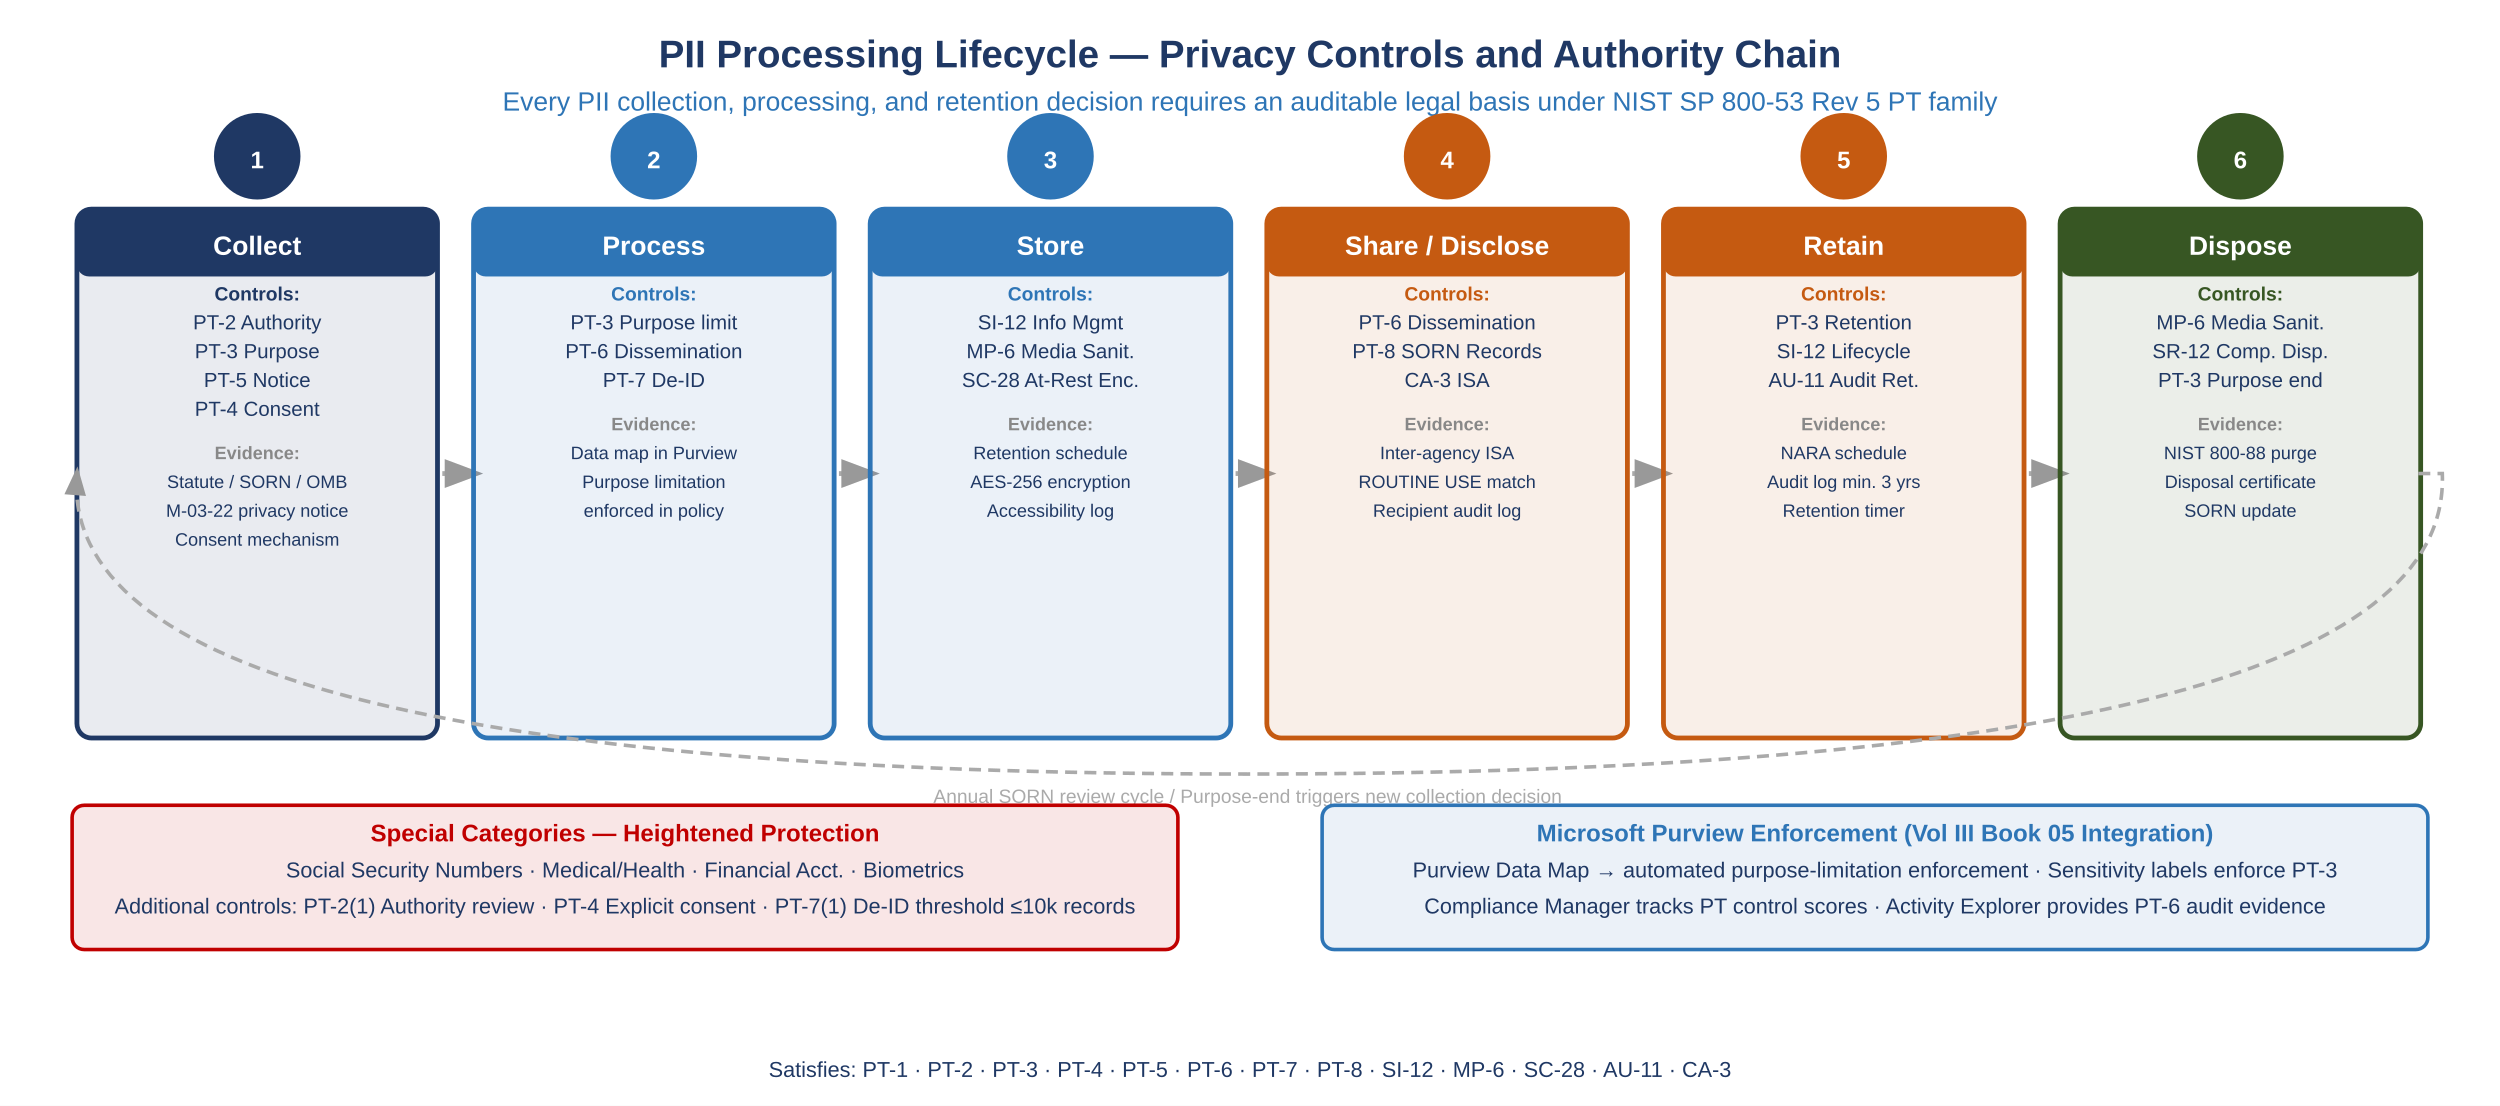
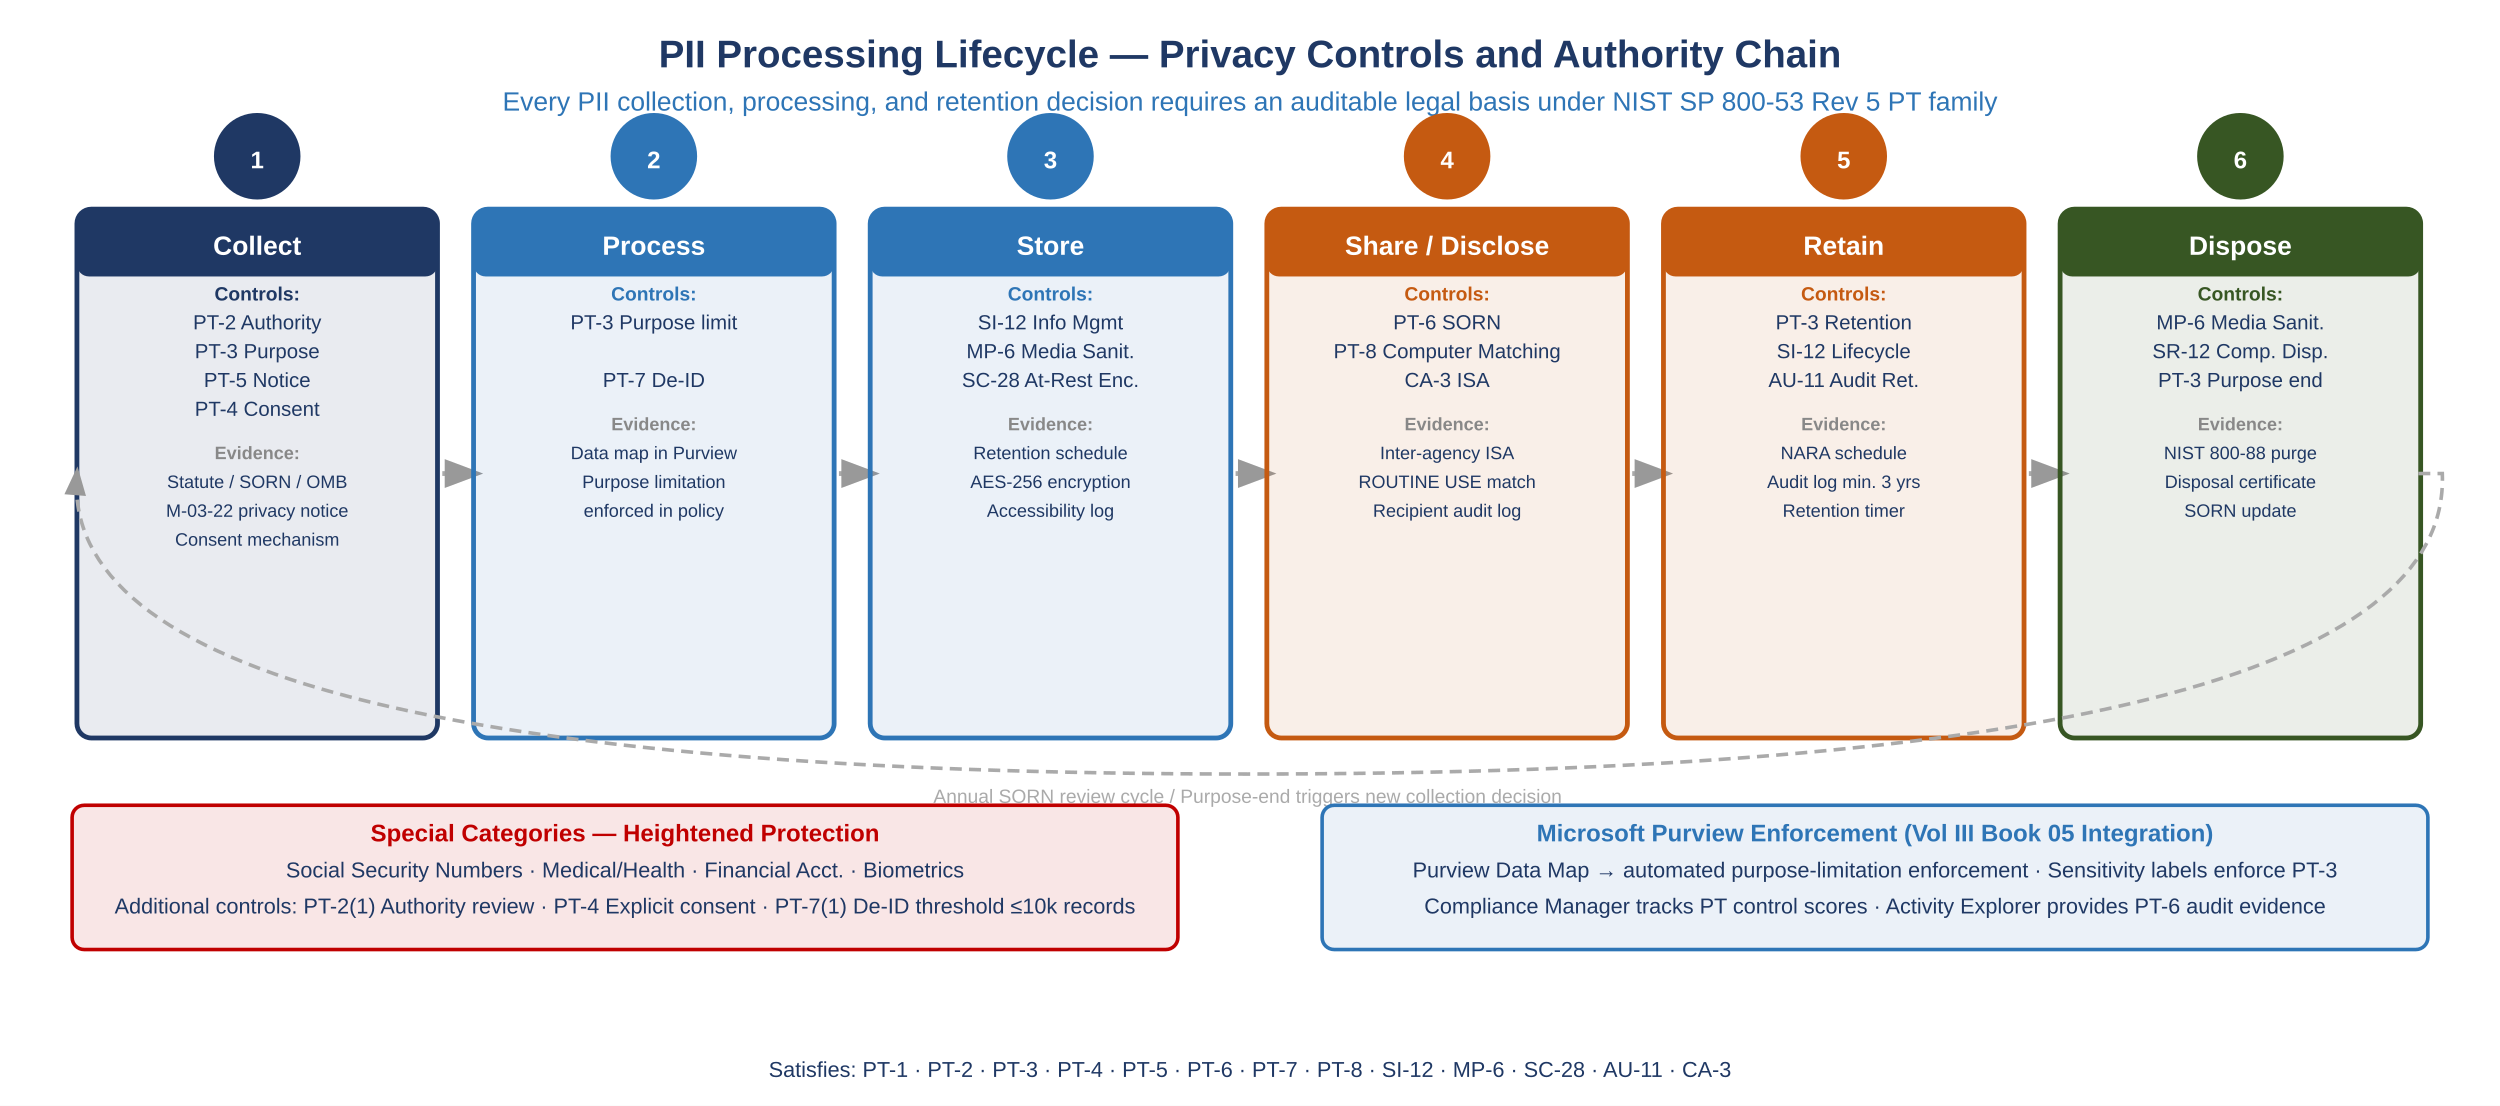
<svg xmlns="http://www.w3.org/2000/svg" viewBox="0 0 1040 460" style="font-family:Arial,sans-serif;background:#FFFFFF;">
  <rect width="1040" height="460" fill="#FFFFFF" />
  <defs>
    <marker id="arw" markerWidth="8" markerHeight="8" refX="6" refY="3" orient="auto">
      <path d="M0,0 L0,6 L8,3 z" fill="#999" />
    </marker>
    <marker id="arwb" markerWidth="8" markerHeight="8" refX="6" refY="3" orient="auto">
      <path d="M0,0 L0,6 L8,3 z" fill="#2E75B6" />
    </marker>
    <marker id="arww" markerWidth="8" markerHeight="8" refX="6" refY="3" orient="auto">
      <path d="M0,0 L0,6 L8,3 z" fill="#fff" />
    </marker>
  </defs>
  <text x="520" y="28" text-anchor="middle" font-size="16" font-weight="bold" fill="#1F3864">PII Processing Lifecycle — Privacy Controls and Authority Chain</text>
  <text x="520" y="46" text-anchor="middle" font-size="11" fill="#2E75B6">Every PII collection, processing, and retention decision requires an auditable legal basis under NIST SP 800-53 Rev 5 PT family</text>
  <circle cx="107" cy="65" r="18" fill="#1F3864" />
  <text x="107" y="70" text-anchor="middle" font-size="10" font-weight="bold" fill="#fff">1</text>
  <rect x="32" y="87" width="150" height="220" rx="6" fill="#1F3864" opacity="0.1" />
  <rect x="32" y="87" width="150" height="220" rx="6" fill="none" stroke="#1F3864" stroke-width="2" />
  <rect x="32" y="87" width="150" height="28" rx="5" fill="#1F3864" />
  <text x="107" y="106" text-anchor="middle" font-size="11" font-weight="bold" fill="#fff">Collect</text>
  <text x="107" y="125" text-anchor="middle" font-size="8" font-weight="bold" fill="#1F3864">Controls:</text>
  <text x="107" y="137" text-anchor="middle" font-size="8.5" fill="#1F3864">PT-2 Authority</text>
  <text x="107" y="149" text-anchor="middle" font-size="8.5" fill="#1F3864">PT-3 Purpose</text>
  <text x="107" y="161" text-anchor="middle" font-size="8.5" fill="#1F3864">PT-5 Notice</text>
  <text x="107" y="173" text-anchor="middle" font-size="8.5" fill="#1F3864">PT-4 Consent</text>
  <text x="107" y="191" text-anchor="middle" font-size="7.5" font-weight="bold" fill="#888">Evidence:</text>
  <text x="107" y="203" text-anchor="middle" font-size="7.5" fill="#1F3864">Statute / SORN / OMB</text>
  <text x="107" y="215" text-anchor="middle" font-size="7.5" fill="#1F3864">M-03-22 privacy notice</text>
  <text x="107" y="227" text-anchor="middle" font-size="7.5" fill="#1F3864">Consent mechanism</text>
  <line x1="184" y1="197" x2="197" y2="197" stroke="#aaa" stroke-width="2" marker-end="url(#arw)" />
  <circle cx="272" cy="65" r="18" fill="#2E75B6" />
  <text x="272" y="70" text-anchor="middle" font-size="10" font-weight="bold" fill="#fff">2</text>
  <rect x="197" y="87" width="150" height="220" rx="6" fill="#2E75B6" opacity="0.1" />
  <rect x="197" y="87" width="150" height="220" rx="6" fill="none" stroke="#2E75B6" stroke-width="2" />
  <rect x="197" y="87" width="150" height="28" rx="5" fill="#2E75B6" />
  <text x="272" y="106" text-anchor="middle" font-size="11" font-weight="bold" fill="#fff">Process</text>
  <text x="272" y="125" text-anchor="middle" font-size="8" font-weight="bold" fill="#2E75B6">Controls:</text>
  <text x="272" y="137" text-anchor="middle" font-size="8.5" fill="#1F3864">PT-3 Purpose limit</text>
-   <text x="272" y="149" text-anchor="middle" font-size="8.5" fill="#1F3864">PT-6 Dissemination</text>
  <text x="272" y="161" text-anchor="middle" font-size="8.5" fill="#1F3864">PT-7 De-ID</text>
  <text x="272" y="179" text-anchor="middle" font-size="7.5" font-weight="bold" fill="#888">Evidence:</text>
  <text x="272" y="191" text-anchor="middle" font-size="7.5" fill="#1F3864">Data map in Purview</text>
  <text x="272" y="203" text-anchor="middle" font-size="7.5" fill="#1F3864">Purpose limitation</text>
  <text x="272" y="215" text-anchor="middle" font-size="7.5" fill="#1F3864">enforced in policy</text>
  <line x1="349" y1="197" x2="362" y2="197" stroke="#aaa" stroke-width="2" marker-end="url(#arw)" />
  <circle cx="437" cy="65" r="18" fill="#2E75B6" />
  <text x="437" y="70" text-anchor="middle" font-size="10" font-weight="bold" fill="#fff">3</text>
  <rect x="362" y="87" width="150" height="220" rx="6" fill="#2E75B6" opacity="0.1" />
  <rect x="362" y="87" width="150" height="220" rx="6" fill="none" stroke="#2E75B6" stroke-width="2" />
  <rect x="362" y="87" width="150" height="28" rx="5" fill="#2E75B6" />
  <text x="437" y="106" text-anchor="middle" font-size="11" font-weight="bold" fill="#fff">Store</text>
  <text x="437" y="125" text-anchor="middle" font-size="8" font-weight="bold" fill="#2E75B6">Controls:</text>
  <text x="437" y="137" text-anchor="middle" font-size="8.5" fill="#1F3864">SI-12 Info Mgmt</text>
  <text x="437" y="149" text-anchor="middle" font-size="8.5" fill="#1F3864">MP-6 Media Sanit.</text>
  <text x="437" y="161" text-anchor="middle" font-size="8.5" fill="#1F3864">SC-28 At-Rest Enc.</text>
  <text x="437" y="179" text-anchor="middle" font-size="7.5" font-weight="bold" fill="#888">Evidence:</text>
  <text x="437" y="191" text-anchor="middle" font-size="7.5" fill="#1F3864">Retention schedule</text>
  <text x="437" y="203" text-anchor="middle" font-size="7.5" fill="#1F3864">AES-256 encryption</text>
  <text x="437" y="215" text-anchor="middle" font-size="7.5" fill="#1F3864">Accessibility log</text>
  <line x1="514" y1="197" x2="527" y2="197" stroke="#aaa" stroke-width="2" marker-end="url(#arw)" />
  <circle cx="602" cy="65" r="18" fill="#C55A11" />
  <text x="602" y="70" text-anchor="middle" font-size="10" font-weight="bold" fill="#fff">4</text>
  <rect x="527" y="87" width="150" height="220" rx="6" fill="#C55A11" opacity="0.1" />
  <rect x="527" y="87" width="150" height="220" rx="6" fill="none" stroke="#C55A11" stroke-width="2" />
  <rect x="527" y="87" width="150" height="28" rx="5" fill="#C55A11" />
  <text x="602" y="106" text-anchor="middle" font-size="11" font-weight="bold" fill="#fff">Share / Disclose</text>
  <text x="602" y="125" text-anchor="middle" font-size="8" font-weight="bold" fill="#C55A11">Controls:</text>
-   <text x="602" y="137" text-anchor="middle" font-size="8.5" fill="#1F3864">PT-6 Dissemination</text>
-   <text x="602" y="149" text-anchor="middle" font-size="8.5" fill="#1F3864">PT-8 SORN Records</text>
+   <text x="602" y="137" text-anchor="middle" font-size="8.5" fill="#1F3864">PT-6 SORN</text>
+   <text x="602" y="149" text-anchor="middle" font-size="8.5" fill="#1F3864">PT-8 Computer Matching</text>
  <text x="602" y="161" text-anchor="middle" font-size="8.5" fill="#1F3864">CA-3 ISA</text>
  <text x="602" y="179" text-anchor="middle" font-size="7.5" font-weight="bold" fill="#888">Evidence:</text>
  <text x="602" y="191" text-anchor="middle" font-size="7.5" fill="#1F3864">Inter-agency ISA</text>
  <text x="602" y="203" text-anchor="middle" font-size="7.5" fill="#1F3864">ROUTINE USE match</text>
  <text x="602" y="215" text-anchor="middle" font-size="7.5" fill="#1F3864">Recipient audit log</text>
  <line x1="679" y1="197" x2="692" y2="197" stroke="#aaa" stroke-width="2" marker-end="url(#arw)" />
  <circle cx="767" cy="65" r="18" fill="#C55A11" />
  <text x="767" y="70" text-anchor="middle" font-size="10" font-weight="bold" fill="#fff">5</text>
  <rect x="692" y="87" width="150" height="220" rx="6" fill="#C55A11" opacity="0.1" />
  <rect x="692" y="87" width="150" height="220" rx="6" fill="none" stroke="#C55A11" stroke-width="2" />
  <rect x="692" y="87" width="150" height="28" rx="5" fill="#C55A11" />
  <text x="767" y="106" text-anchor="middle" font-size="11" font-weight="bold" fill="#fff">Retain</text>
  <text x="767" y="125" text-anchor="middle" font-size="8" font-weight="bold" fill="#C55A11">Controls:</text>
  <text x="767" y="137" text-anchor="middle" font-size="8.5" fill="#1F3864">PT-3 Retention</text>
  <text x="767" y="149" text-anchor="middle" font-size="8.5" fill="#1F3864">SI-12 Lifecycle</text>
  <text x="767" y="161" text-anchor="middle" font-size="8.5" fill="#1F3864">AU-11 Audit Ret.</text>
  <text x="767" y="179" text-anchor="middle" font-size="7.5" font-weight="bold" fill="#888">Evidence:</text>
  <text x="767" y="191" text-anchor="middle" font-size="7.5" fill="#1F3864">NARA schedule</text>
  <text x="767" y="203" text-anchor="middle" font-size="7.5" fill="#1F3864">Audit log min. 3 yrs</text>
  <text x="767" y="215" text-anchor="middle" font-size="7.5" fill="#1F3864">Retention timer</text>
  <line x1="844" y1="197" x2="857" y2="197" stroke="#aaa" stroke-width="2" marker-end="url(#arw)" />
  <circle cx="932" cy="65" r="18" fill="#375623" />
  <text x="932" y="70" text-anchor="middle" font-size="10" font-weight="bold" fill="#fff">6</text>
  <rect x="857" y="87" width="150" height="220" rx="6" fill="#375623" opacity="0.1" />
  <rect x="857" y="87" width="150" height="220" rx="6" fill="none" stroke="#375623" stroke-width="2" />
  <rect x="857" y="87" width="150" height="28" rx="5" fill="#375623" />
  <text x="932" y="106" text-anchor="middle" font-size="11" font-weight="bold" fill="#fff">Dispose</text>
  <text x="932" y="125" text-anchor="middle" font-size="8" font-weight="bold" fill="#375623">Controls:</text>
  <text x="932" y="137" text-anchor="middle" font-size="8.5" fill="#1F3864">MP-6 Media Sanit.</text>
  <text x="932" y="149" text-anchor="middle" font-size="8.5" fill="#1F3864">SR-12 Comp. Disp.</text>
  <text x="932" y="161" text-anchor="middle" font-size="8.5" fill="#1F3864">PT-3 Purpose end</text>
  <text x="932" y="179" text-anchor="middle" font-size="7.5" font-weight="bold" fill="#888">Evidence:</text>
  <text x="932" y="191" text-anchor="middle" font-size="7.5" fill="#1F3864">NIST 800-88 purge</text>
  <text x="932" y="203" text-anchor="middle" font-size="7.5" fill="#1F3864">Disposal certificate</text>
  <text x="932" y="215" text-anchor="middle" font-size="7.5" fill="#1F3864">SORN update</text>
  <path d="M1006,197 L1016,197 Q1021,322 519,322 Q22,322 32,197" stroke="#aaa" stroke-width="1.5" fill="none" stroke-dasharray="5,3" marker-end="url(#arw)" />
  <text x="519" y="334" text-anchor="middle" font-size="8" fill="#aaa">Annual SORN review cycle / Purpose-end triggers new collection decision</text>
  <rect x="30" y="335" width="460" height="60" rx="5" fill="#C00000" opacity="0.1" />
  <rect x="30" y="335" width="460" height="60" rx="5" fill="none" stroke="#C00000" stroke-width="1.5" />
  <text x="260" y="350" text-anchor="middle" font-size="10" font-weight="bold" fill="#C00000">Special Categories — Heightened Protection</text>
  <text x="260" y="365" text-anchor="middle" font-size="9" fill="#1F3864">Social Security Numbers · Medical/Health · Financial Acct. · Biometrics</text>
  <text x="260" y="380" text-anchor="middle" font-size="9" fill="#1F3864">Additional controls: PT-2(1) Authority review · PT-4 Explicit consent · PT-7(1) De-ID threshold ≤10k records</text>
  <rect x="550" y="335" width="460" height="60" rx="5" fill="#2E75B6" opacity="0.1" />
  <rect x="550" y="335" width="460" height="60" rx="5" fill="none" stroke="#2E75B6" stroke-width="1.5" />
  <text x="780" y="350" text-anchor="middle" font-size="10" font-weight="bold" fill="#2E75B6">Microsoft Purview Enforcement (Vol III Book 05 Integration)</text>
  <text x="780" y="365" text-anchor="middle" font-size="9" fill="#1F3864">Purview Data Map → automated purpose-limitation enforcement · Sensitivity labels enforce PT-3</text>
  <text x="780" y="380" text-anchor="middle" font-size="9" fill="#1F3864">Compliance Manager tracks PT control scores · Activity Explorer provides PT-6 audit evidence</text>
  <text x="520" y="448" text-anchor="middle" font-size="9" fill="#1F3864">Satisfies: PT-1 · PT-2 · PT-3 · PT-4 · PT-5 · PT-6 · PT-7 · PT-8 · SI-12 · MP-6 · SC-28 · AU-11 · CA-3</text>
</svg>
